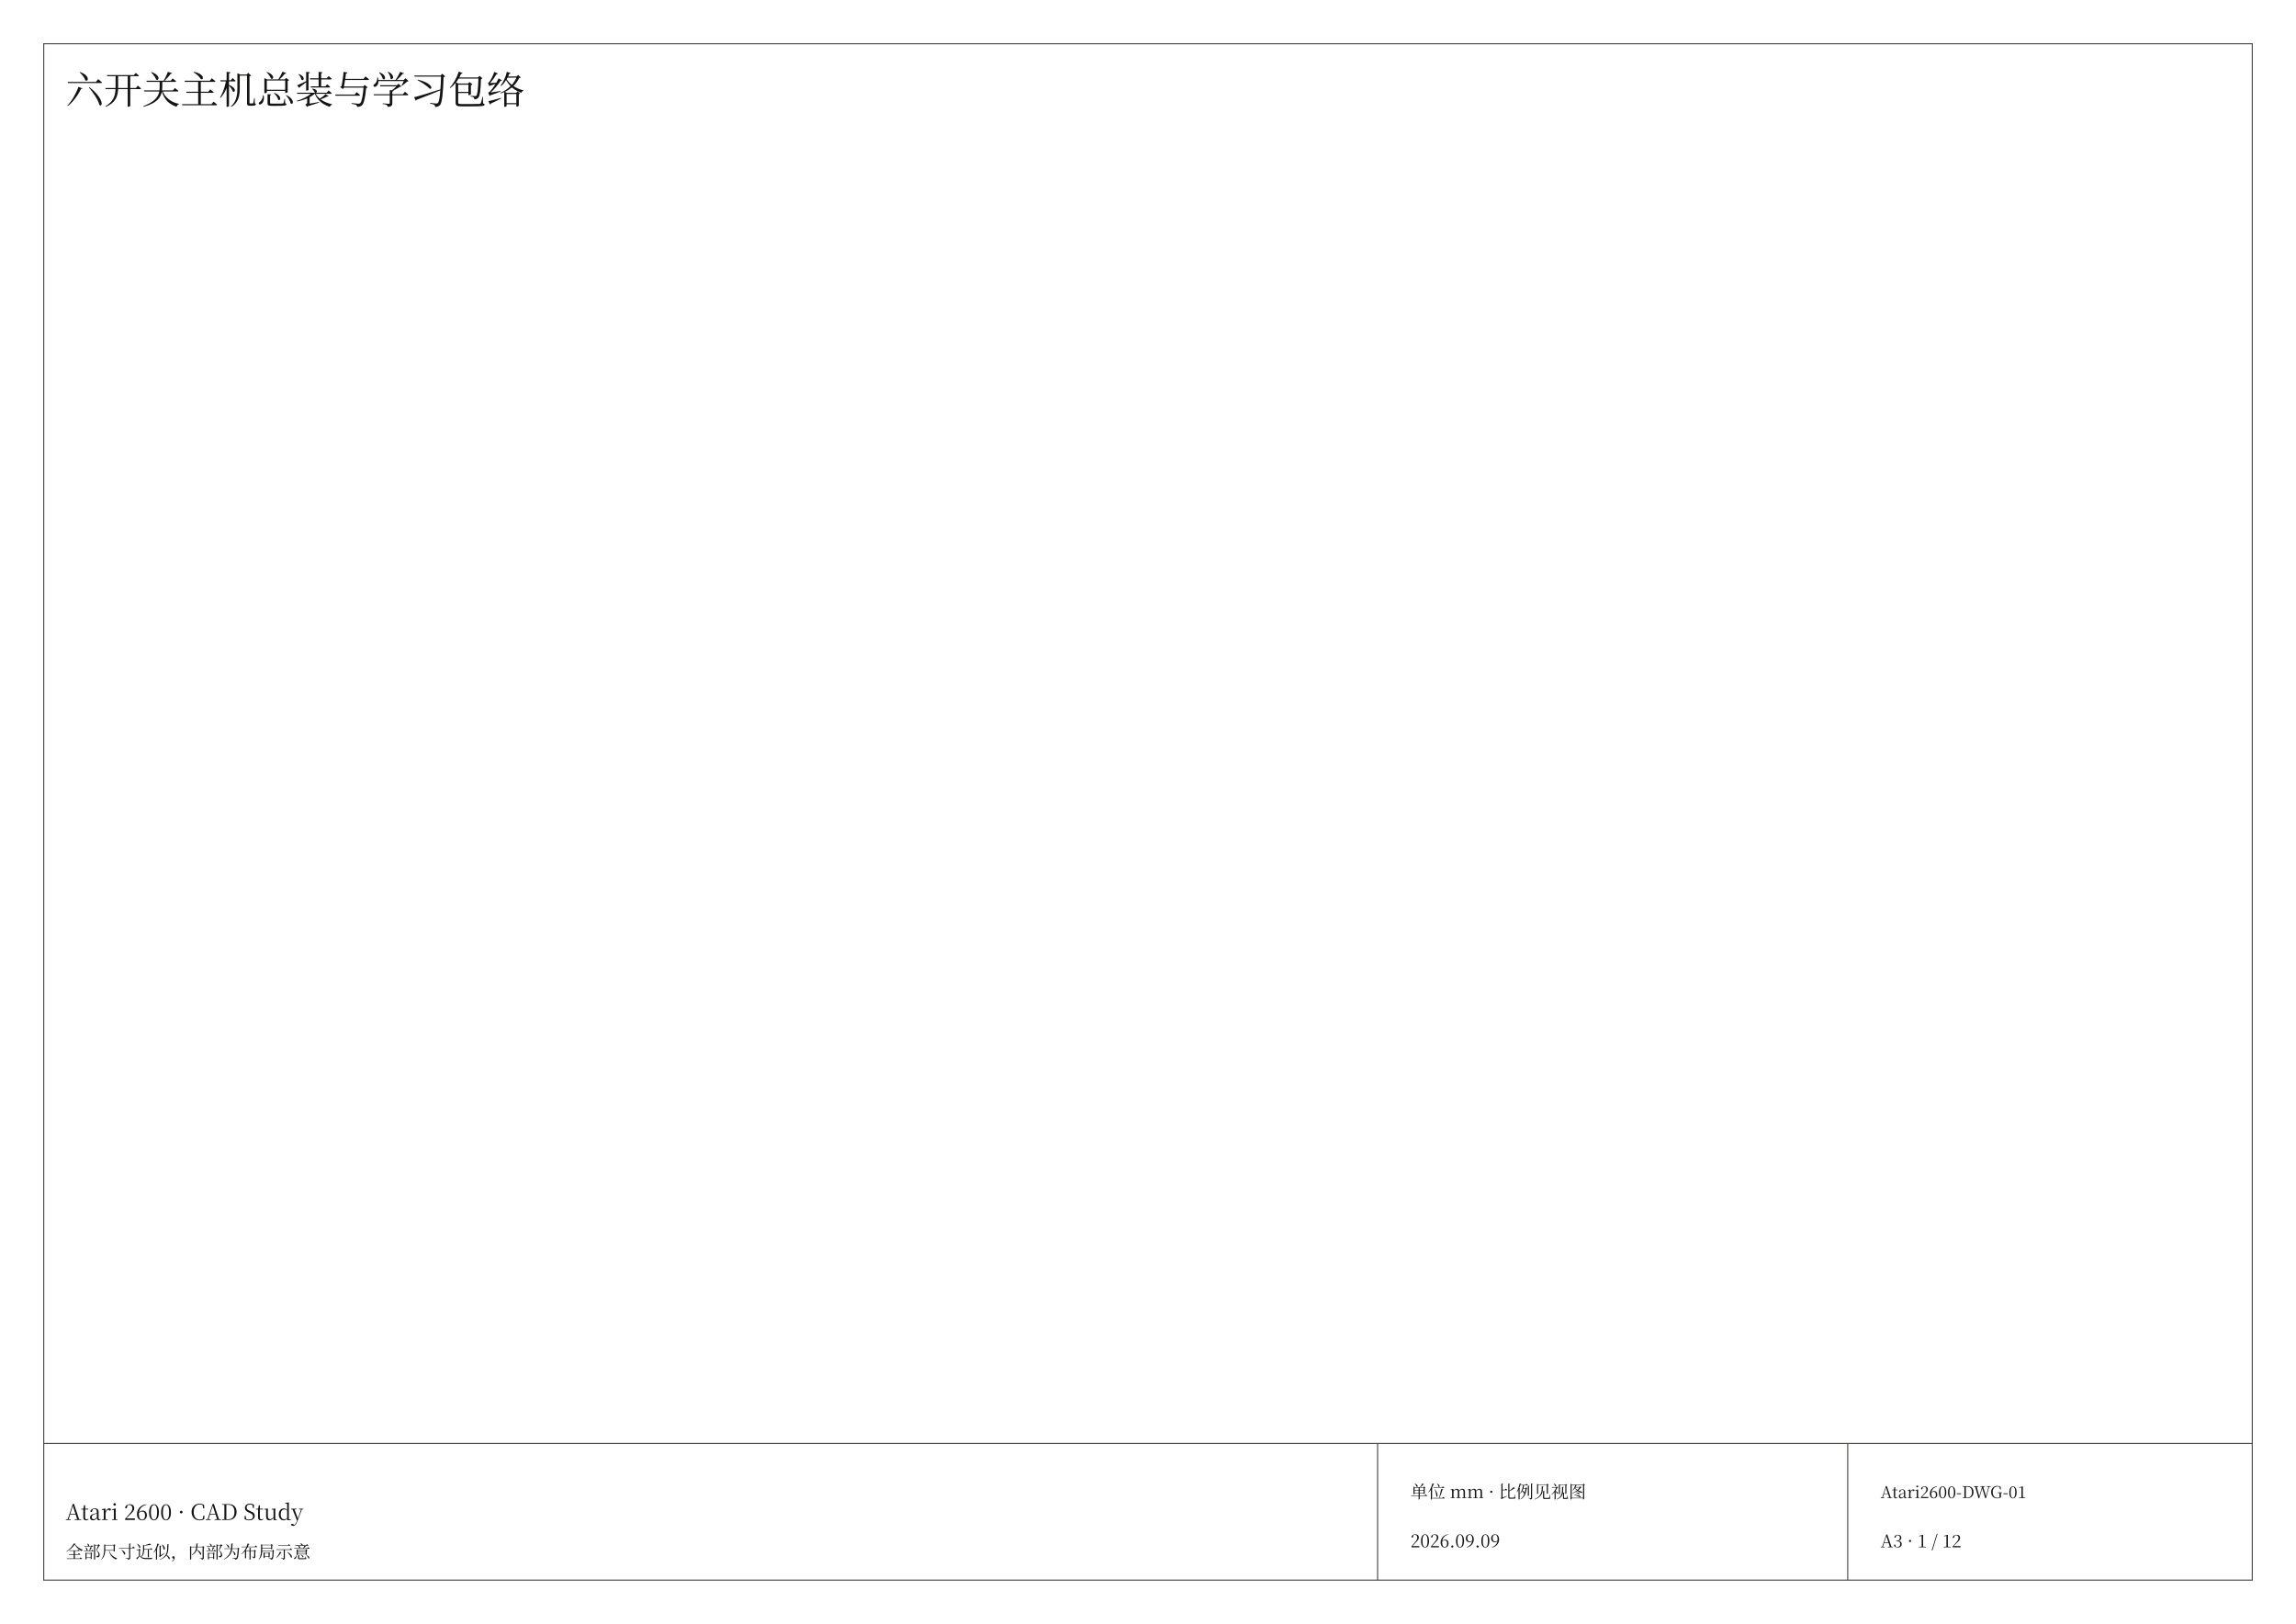
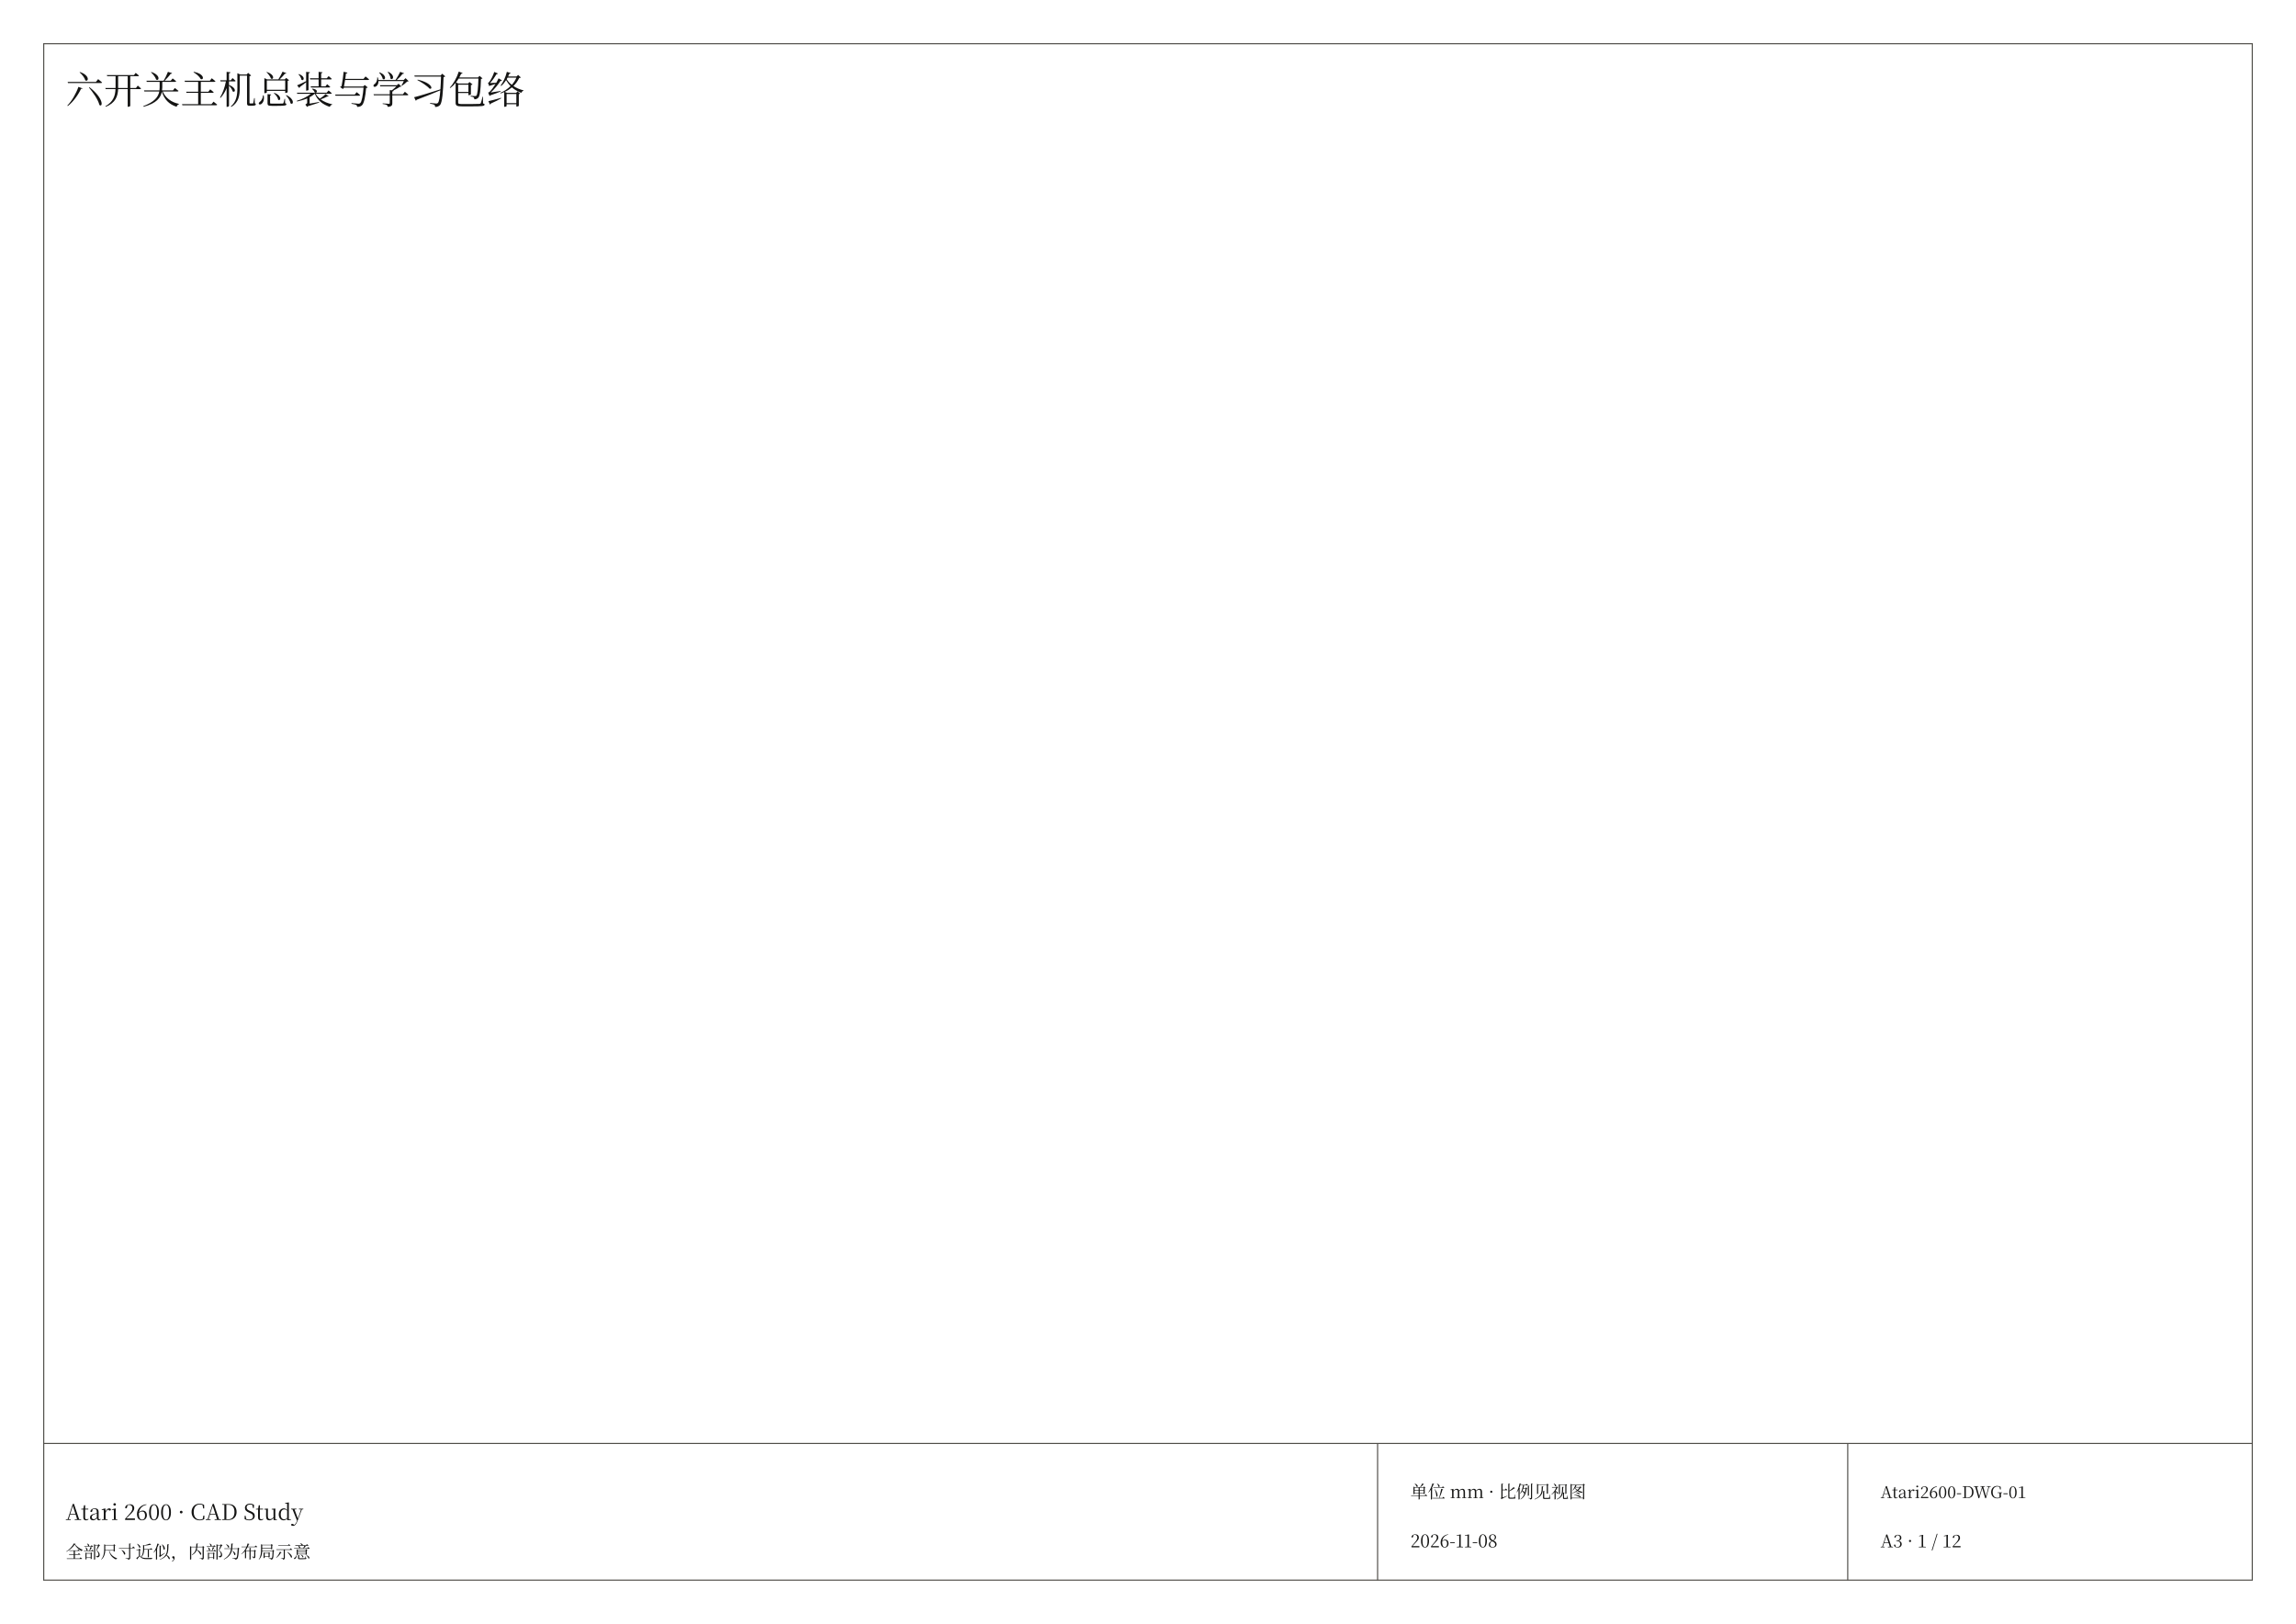
<svg xmlns="http://www.w3.org/2000/svg" width="420mm" height="297mm" viewBox="0 0 420 297">
  <g fill="none" stroke="#504e49" stroke-width=".2">
    <rect x="8" y="8" width="404" height="281" />
    <path d="M 8 264 H 412 M 252 264 V 289 M 338 264 V 289" />
  </g>
  <g font-family="Noto Serif CJK SC" fill="#141413">
    <text x="12" y="19" font-size="7.0">六开关主机总装与学习包络</text>
    <text x="12" y="278" font-size="4.0">Atari 2600 · CAD Study</text>
    <text x="12" y="285" font-size="3.2">全部尺寸近似，内部为布局示意</text>
    <text x="258" y="274" font-size="3.2">单位 mm · 比例见视图</text>
-     <text x="258" y="283" font-size="3.2">2026.09.09</text>
+     <text x="258" y="283" font-size="3.2">2026-11-08</text>
    <text x="344" y="274" font-size="3.0">Atari2600-DWG-01</text>
    <text x="344" y="283" font-size="3.2">A3 · 1 / 12</text>
  </g>
</svg>
